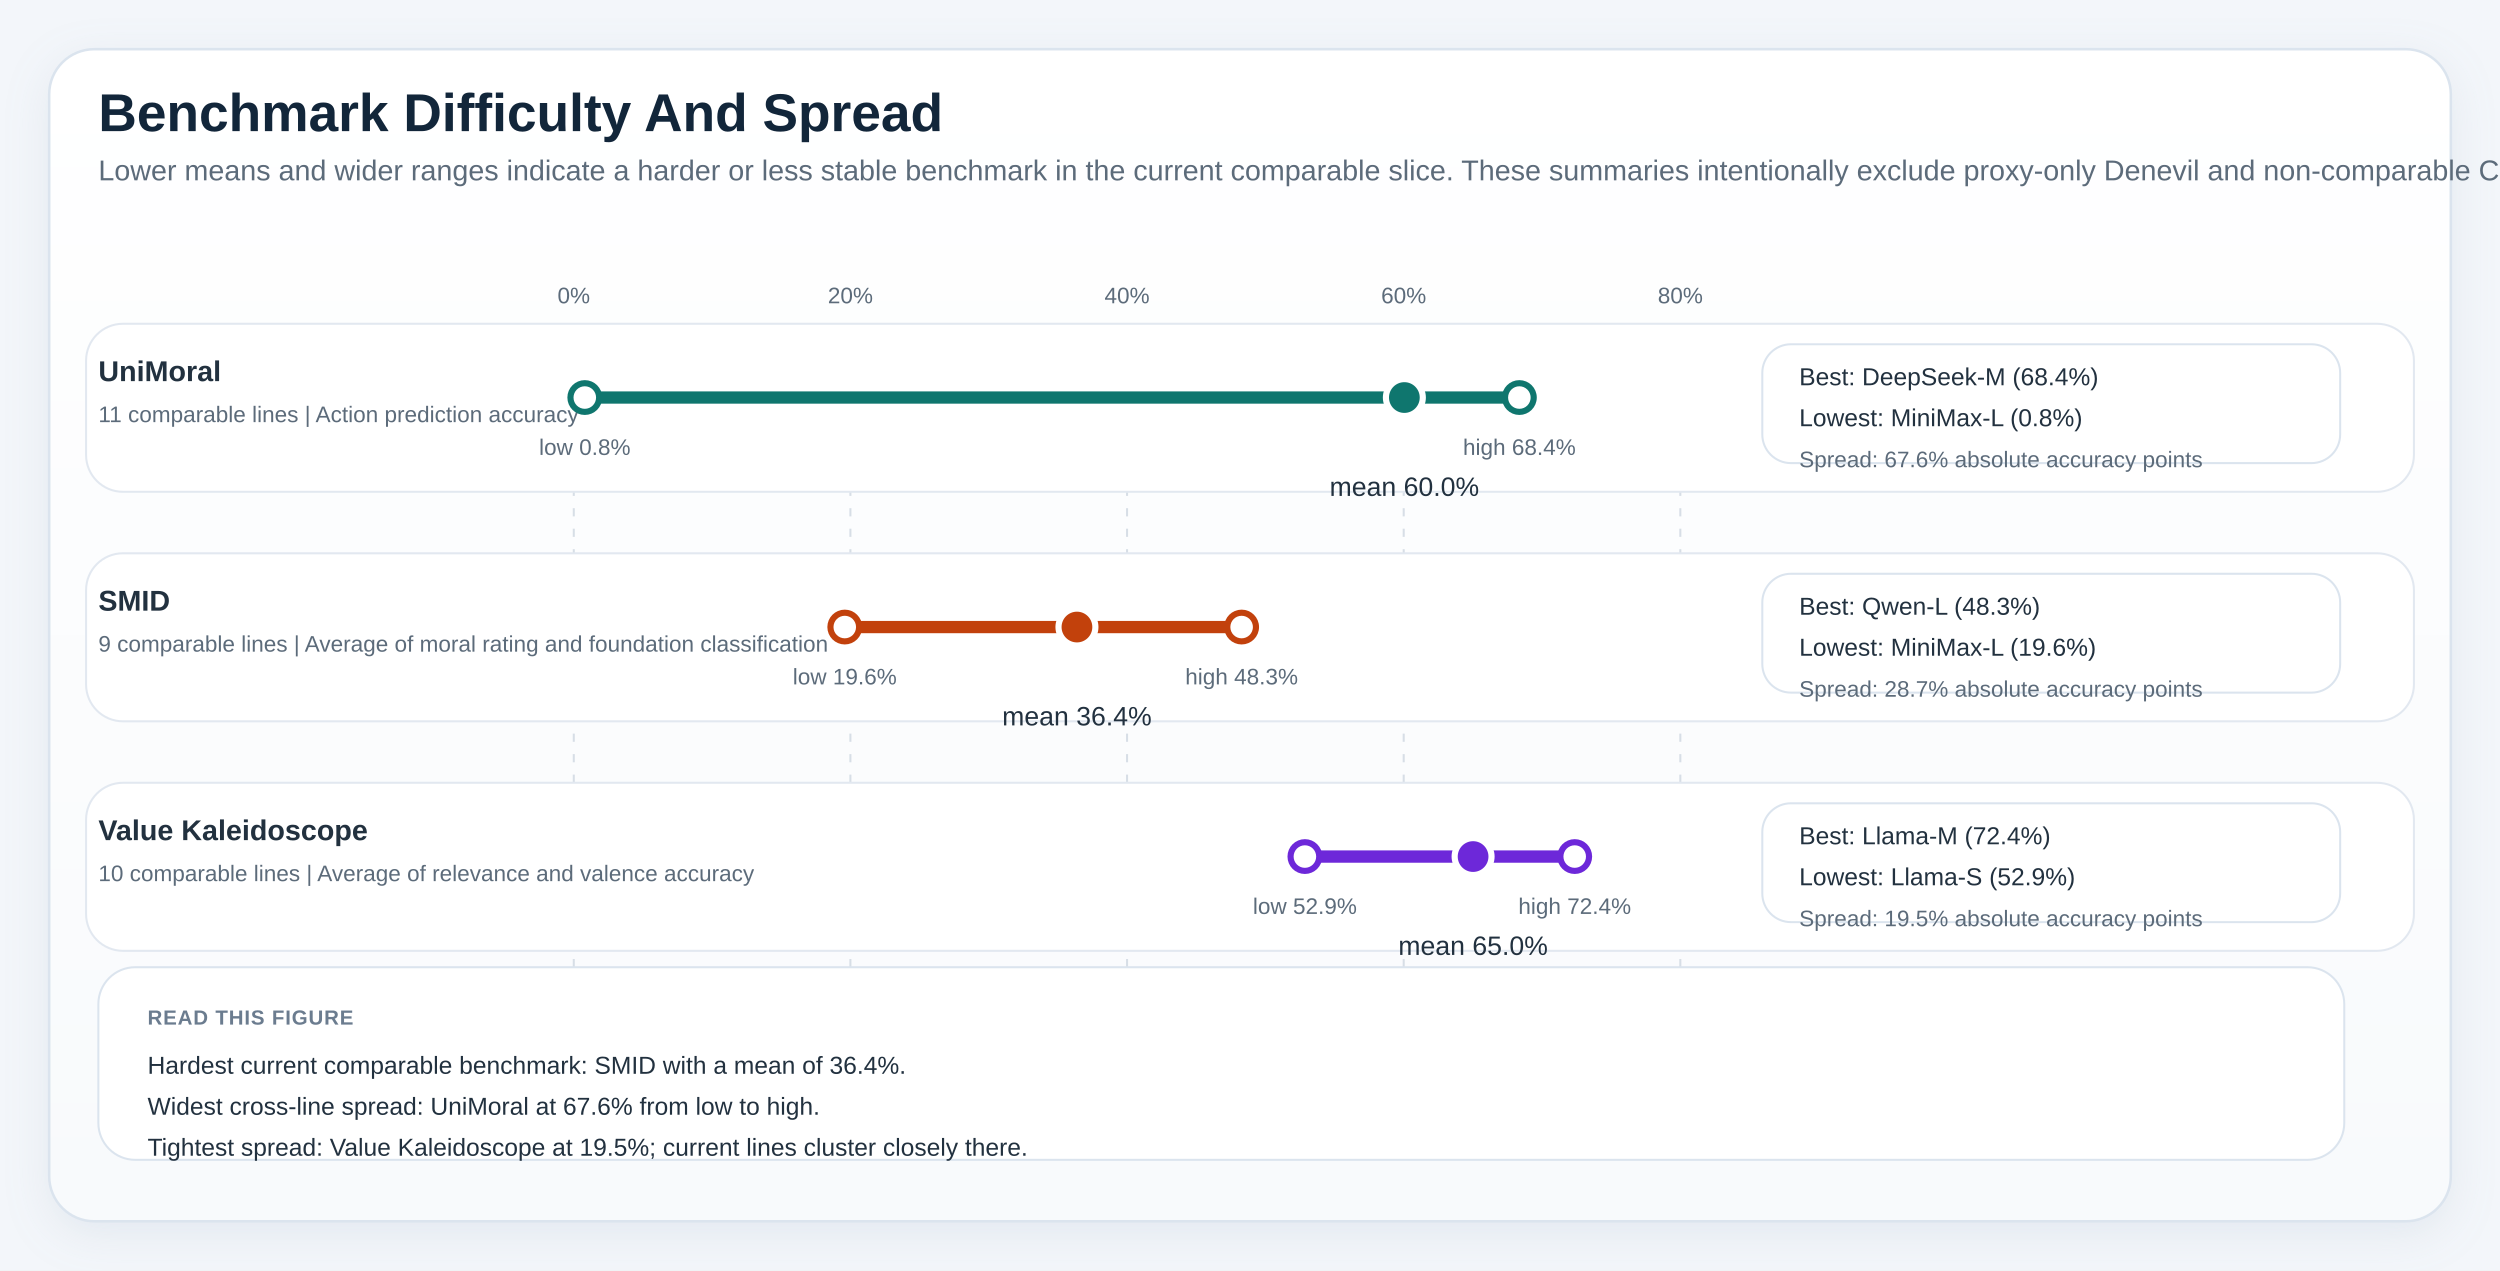
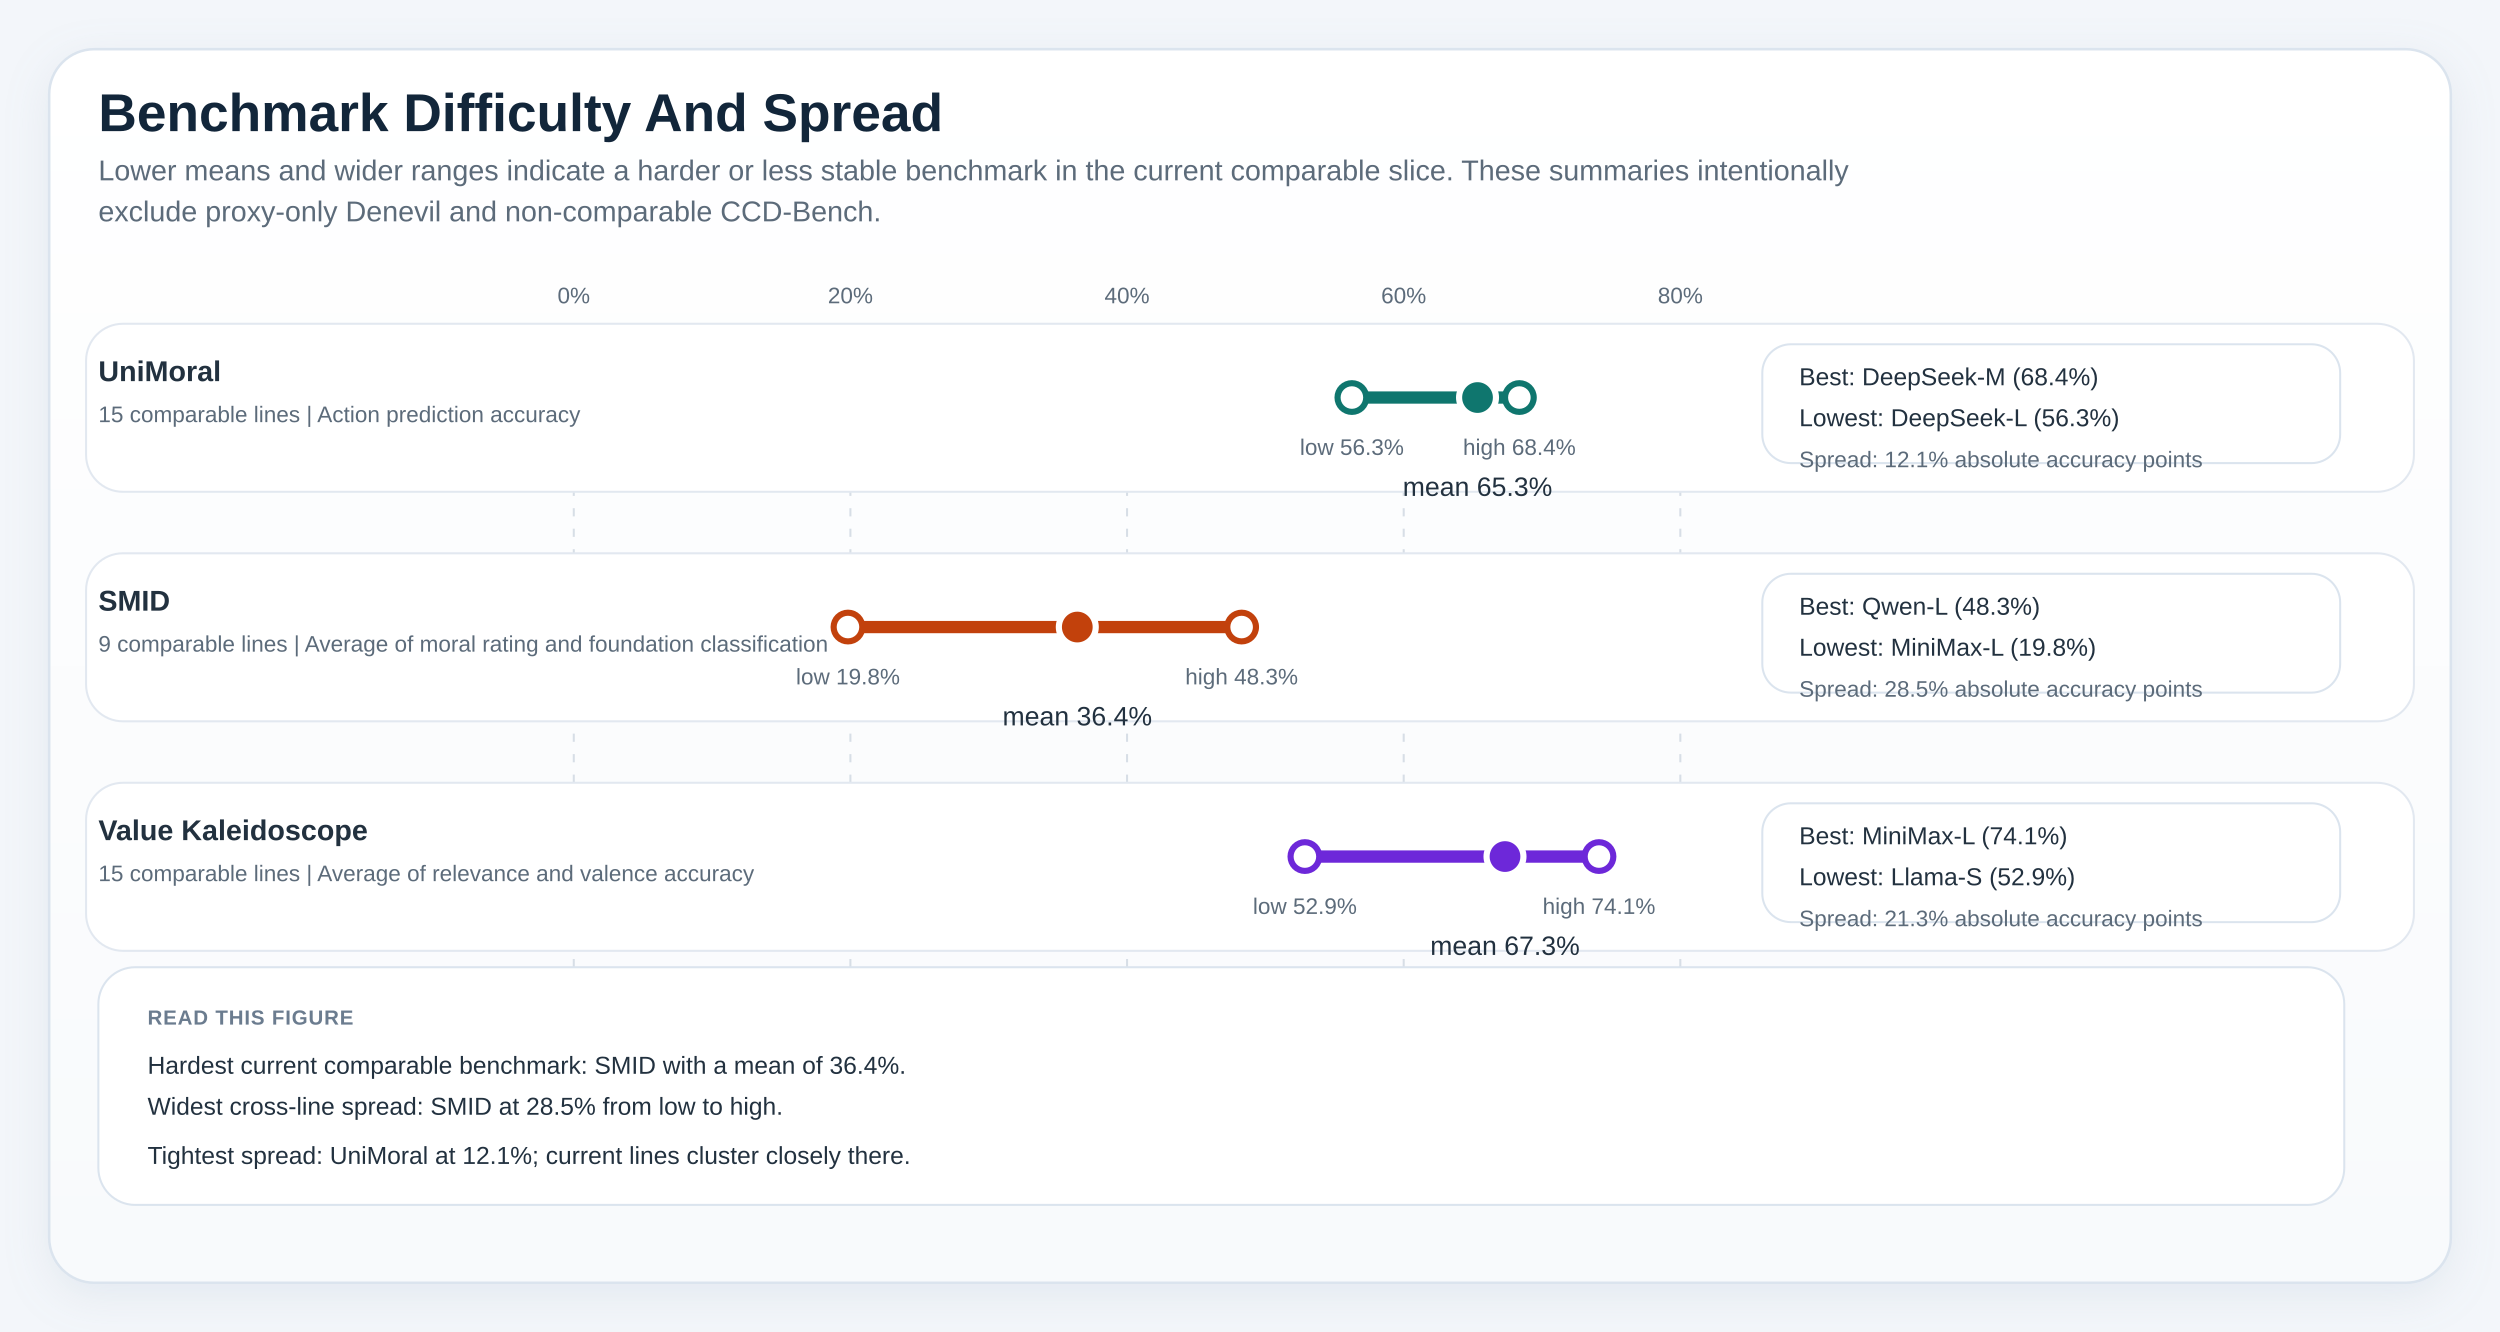
- <svg xmlns="http://www.w3.org/2000/svg" viewBox="0 0 1220 620" role="img" preserveAspectRatio="xMidYMin meet" style="max-width:100%;height:auto">
+ <svg xmlns="http://www.w3.org/2000/svg" viewBox="0 0 1220 650" role="img" preserveAspectRatio="xMidYMin meet" style="max-width:100%;height:auto">
  <defs>
    <linearGradient id="panelGradient" x1="0" x2="0" y1="0" y2="1">
      <stop offset="0%" stop-color="#ffffff" />
      <stop offset="100%" stop-color="#f8fafc" />
    </linearGradient>
    <pattern id="diagonalHatch" width="8" height="8" patternUnits="userSpaceOnUse" patternTransform="rotate(45)">
      <line x1="0" y1="0" x2="0" y2="8" stroke="#cdd6e1" stroke-width="3" />
    </pattern>
    <filter id="softShadow" x="-20%" y="-20%" width="140%" height="140%">
      <feDropShadow dx="0" dy="6" stdDeviation="10" flood-color="#9fb0c2" flood-opacity="0.18" />
    </filter>
    <style>
.canvas { fill: #f3f6fa; }
.title { font: 700 26px 'IBM Plex Sans', 'Helvetica Neue', Arial, sans-serif; fill: #12263a; }
.subtitle { font: 400 14px 'IBM Plex Sans', 'Helvetica Neue', Arial, sans-serif; fill: #5c6b7a; }
.axis { font: 600 14px 'IBM Plex Sans', 'Helvetica Neue', Arial, sans-serif; fill: #22313f; }
.label { font: 500 13px 'IBM Plex Sans', 'Helvetica Neue', Arial, sans-serif; fill: #22313f; }
.metric { font: 700 20px 'IBM Plex Sans', 'Helvetica Neue', Arial, sans-serif; fill: #12263a; }
.celltext { font: 700 16px 'IBM Plex Sans', 'Helvetica Neue', Arial, sans-serif; fill: #ffffff; }
.celltext-dark { font: 700 16px 'IBM Plex Sans', 'Helvetica Neue', Arial, sans-serif; fill: #173042; }
.cellsub { font: 500 11px 'IBM Plex Sans', 'Helvetica Neue', Arial, sans-serif; fill: rgba(255,255,255,0.88); }
.cellsub-dark { font: 600 11px 'IBM Plex Sans', 'Helvetica Neue', Arial, sans-serif; fill: #385062; }
.body { font: 500 12px 'IBM Plex Sans', 'Helvetica Neue', Arial, sans-serif; fill: #22313f; }
.small { font: 500 11px 'IBM Plex Sans', 'Helvetica Neue', Arial, sans-serif; fill: #5c6b7a; }
.tiny { font: 600 10px 'IBM Plex Sans', 'Helvetica Neue', Arial, sans-serif; fill: #6b7c8f; letter-spacing: 0.04em; }
.grid { fill: #ffffff; stroke: #d7dee6; stroke-width: 1.25; }
.panel { fill: url(#panelGradient); stroke: #dbe4ee; stroke-width: 1.25; filter: url(#softShadow); }
.subpanel { fill: #ffffff; stroke: #e2e8f0; stroke-width: 1; }
.legend-card { fill: #ffffff; stroke: #dbe4ee; stroke-width: 1; }
.guide { stroke: #d7dee6; stroke-width: 1; stroke-dasharray: 4 6; }
.baseline { stroke: #aab7c6; stroke-width: 1.1; }
.muted-cell { fill: #eef2f7; stroke: #d7dee6; stroke-width: 1; }
.muted-bar { fill: #ecf1f6; stroke: #d7dee6; stroke-width: 1; }
.outline { stroke: rgba(255,255,255,0.9); stroke-width: 1; }
</style>
  </defs>
-   <rect x="0" y="0" width="1220" height="620" class="canvas" />
-   <rect x="24" y="24" width="1172" height="572" rx="22" class="panel" />
+   <rect x="0" y="0" width="1220" height="650" class="canvas" />
+   <rect x="24" y="24" width="1172" height="602" rx="22" class="panel" />
  <text x="48" y="64" class="title">Benchmark Difficulty And Spread</text>
-   <text x="48" y="88" class="subtitle">Lower means and wider ranges indicate a harder or less stable benchmark in the current comparable slice. These summaries intentionally exclude proxy-only Denevil and non-comparable CCD-Bench.</text>
-   <line x1="280.00" y1="158" x2="280.00" y2="482" class="guide" />
+   <text x="48" y="88" class="subtitle">Lower means and wider ranges indicate a harder or less stable benchmark in the current comparable slice. These summaries intentionally</text>
+   <text x="48" y="108" class="subtitle">exclude proxy-only Denevil and non-comparable CCD-Bench.</text>
+   <line x1="280.00" y1="158" x2="280.00" y2="512" class="guide" />
  <text x="280.00" y="148" text-anchor="middle" class="small">0%</text>
-   <line x1="415.00" y1="158" x2="415.00" y2="482" class="guide" />
+   <line x1="415.00" y1="158" x2="415.00" y2="512" class="guide" />
  <text x="415.00" y="148" text-anchor="middle" class="small">20%</text>
-   <line x1="550.00" y1="158" x2="550.00" y2="482" class="guide" />
+   <line x1="550.00" y1="158" x2="550.00" y2="512" class="guide" />
  <text x="550.00" y="148" text-anchor="middle" class="small">40%</text>
-   <line x1="685.00" y1="158" x2="685.00" y2="482" class="guide" />
+   <line x1="685.00" y1="158" x2="685.00" y2="512" class="guide" />
  <text x="685.00" y="148" text-anchor="middle" class="small">60%</text>
-   <line x1="820.00" y1="158" x2="820.00" y2="482" class="guide" />
+   <line x1="820.00" y1="158" x2="820.00" y2="512" class="guide" />
  <text x="820.00" y="148" text-anchor="middle" class="small">80%</text>
  <rect x="42" y="158" width="1136" height="82" rx="18" class="subpanel" />
  <text x="48" y="186" class="axis">UniMoral</text>
-   <text x="48" y="206" class="small">11 comparable lines | Action prediction accuracy</text>
-   <line x1="285.38" y1="194" x2="741.45" y2="194" stroke="#0f766e" stroke-width="6" stroke-linecap="round" />
-   <circle cx="285.38" cy="194" r="7" fill="#ffffff" stroke="#0f766e" stroke-width="3" />
+   <text x="48" y="206" class="small">15 comparable lines | Action prediction accuracy</text>
+   <line x1="659.72" y1="194" x2="741.45" y2="194" stroke="#0f766e" stroke-width="6" stroke-linecap="round" />
+   <circle cx="659.72" cy="194" r="7" fill="#ffffff" stroke="#0f766e" stroke-width="3" />
  <circle cx="741.45" cy="194" r="7" fill="#ffffff" stroke="#0f766e" stroke-width="3" />
-   <circle cx="685.33" cy="194" r="9" fill="#0f766e" stroke="#ffffff" stroke-width="3" />
-   <text x="285.38" y="222" text-anchor="middle" class="small">low 0.8%</text>
-   <text x="685.33" y="242" text-anchor="middle" class="label">mean 60.0%</text>
+   <circle cx="721.03" cy="194" r="9" fill="#0f766e" stroke="#ffffff" stroke-width="3" />
+   <text x="659.72" y="222" text-anchor="middle" class="small">low 56.3%</text>
+   <text x="721.03" y="242" text-anchor="middle" class="label">mean 65.3%</text>
  <text x="741.45" y="222" text-anchor="middle" class="small">high 68.4%</text>
  <rect x="860" y="168" width="282" height="58" rx="14" class="legend-card" />
  <text x="878" y="188" class="body">Best: DeepSeek-M (68.4%)</text>
-   <text x="878" y="208" class="body">Lowest: MiniMax-L (0.8%)</text>
-   <text x="878" y="228" class="small">Spread: 67.6% absolute accuracy points</text>
+   <text x="878" y="208" class="body">Lowest: DeepSeek-L (56.3%)</text>
+   <text x="878" y="228" class="small">Spread: 12.1% absolute accuracy points</text>
  <rect x="42" y="270" width="1136" height="82" rx="18" class="subpanel" />
  <text x="48" y="298" class="axis">SMID</text>
  <text x="48" y="318" class="small">9 comparable lines | Average of moral rating and foundation classification</text>
-   <line x1="412.25" y1="306" x2="605.91" y2="306" stroke="#c2410c" stroke-width="6" stroke-linecap="round" />
-   <circle cx="412.25" cy="306" r="7" fill="#ffffff" stroke="#c2410c" stroke-width="3" />
+   <line x1="413.81" y1="306" x2="605.91" y2="306" stroke="#c2410c" stroke-width="6" stroke-linecap="round" />
+   <circle cx="413.81" cy="306" r="7" fill="#ffffff" stroke="#c2410c" stroke-width="3" />
  <circle cx="605.91" cy="306" r="7" fill="#ffffff" stroke="#c2410c" stroke-width="3" />
-   <circle cx="525.55" cy="306" r="9" fill="#c2410c" stroke="#ffffff" stroke-width="3" />
-   <text x="412.25" y="334" text-anchor="middle" class="small">low 19.6%</text>
-   <text x="525.55" y="354" text-anchor="middle" class="label">mean 36.4%</text>
+   <circle cx="525.72" cy="306" r="9" fill="#c2410c" stroke="#ffffff" stroke-width="3" />
+   <text x="413.81" y="334" text-anchor="middle" class="small">low 19.8%</text>
+   <text x="525.72" y="354" text-anchor="middle" class="label">mean 36.4%</text>
  <text x="605.91" y="334" text-anchor="middle" class="small">high 48.3%</text>
  <rect x="860" y="280" width="282" height="58" rx="14" class="legend-card" />
  <text x="878" y="300" class="body">Best: Qwen-L (48.3%)</text>
-   <text x="878" y="320" class="body">Lowest: MiniMax-L (19.6%)</text>
-   <text x="878" y="340" class="small">Spread: 28.7% absolute accuracy points</text>
+   <text x="878" y="320" class="body">Lowest: MiniMax-L (19.8%)</text>
+   <text x="878" y="340" class="small">Spread: 28.5% absolute accuracy points</text>
  <rect x="42" y="382" width="1136" height="82" rx="18" class="subpanel" />
  <text x="48" y="410" class="axis">Value Kaleidoscope</text>
-   <text x="48" y="430" class="small">10 comparable lines | Average of relevance and valence accuracy</text>
-   <line x1="636.79" y1="418" x2="768.46" y2="418" stroke="#6d28d9" stroke-width="6" stroke-linecap="round" />
+   <text x="48" y="430" class="small">15 comparable lines | Average of relevance and valence accuracy</text>
+   <line x1="636.79" y1="418" x2="780.31" y2="418" stroke="#6d28d9" stroke-width="6" stroke-linecap="round" />
  <circle cx="636.79" cy="418" r="7" fill="#ffffff" stroke="#6d28d9" stroke-width="3" />
-   <circle cx="768.46" cy="418" r="7" fill="#ffffff" stroke="#6d28d9" stroke-width="3" />
-   <circle cx="718.87" cy="418" r="9" fill="#6d28d9" stroke="#ffffff" stroke-width="3" />
+   <circle cx="780.31" cy="418" r="7" fill="#ffffff" stroke="#6d28d9" stroke-width="3" />
+   <circle cx="734.44" cy="418" r="9" fill="#6d28d9" stroke="#ffffff" stroke-width="3" />
  <text x="636.79" y="446" text-anchor="middle" class="small">low 52.9%</text>
-   <text x="718.87" y="466" text-anchor="middle" class="label">mean 65.0%</text>
-   <text x="768.46" y="446" text-anchor="middle" class="small">high 72.4%</text>
+   <text x="734.44" y="466" text-anchor="middle" class="label">mean 67.3%</text>
+   <text x="780.31" y="446" text-anchor="middle" class="small">high 74.1%</text>
  <rect x="860" y="392" width="282" height="58" rx="14" class="legend-card" />
-   <text x="878" y="412" class="body">Best: Llama-M (72.4%)</text>
+   <text x="878" y="412" class="body">Best: MiniMax-L (74.1%)</text>
  <text x="878" y="432" class="body">Lowest: Llama-S (52.9%)</text>
-   <text x="878" y="452" class="small">Spread: 19.5% absolute accuracy points</text>
-   <rect x="48" y="472" width="1096" height="94" rx="18" class="legend-card" />
+   <text x="878" y="452" class="small">Spread: 21.3% absolute accuracy points</text>
+   <rect x="48" y="472" width="1096" height="116" rx="18" class="legend-card" />
  <text x="72" y="500" class="tiny">READ THIS FIGURE</text>
  <text x="72" y="524" class="body">Hardest current comparable benchmark: SMID with a mean of 36.4%.</text>
-   <text x="72" y="544" class="body">Widest cross-line spread: UniMoral at 67.6% from low to high.</text>
-   <text x="72" y="564" class="body">Tightest spread: Value Kaleidoscope at 19.5%; current lines cluster closely there.</text>
+   <text x="72" y="544" class="body">Widest cross-line spread: SMID at 28.5% from low to high.</text>
+   <text x="72" y="568" class="body">Tightest spread: UniMoral at 12.1%; current lines cluster closely there.</text>
</svg>
